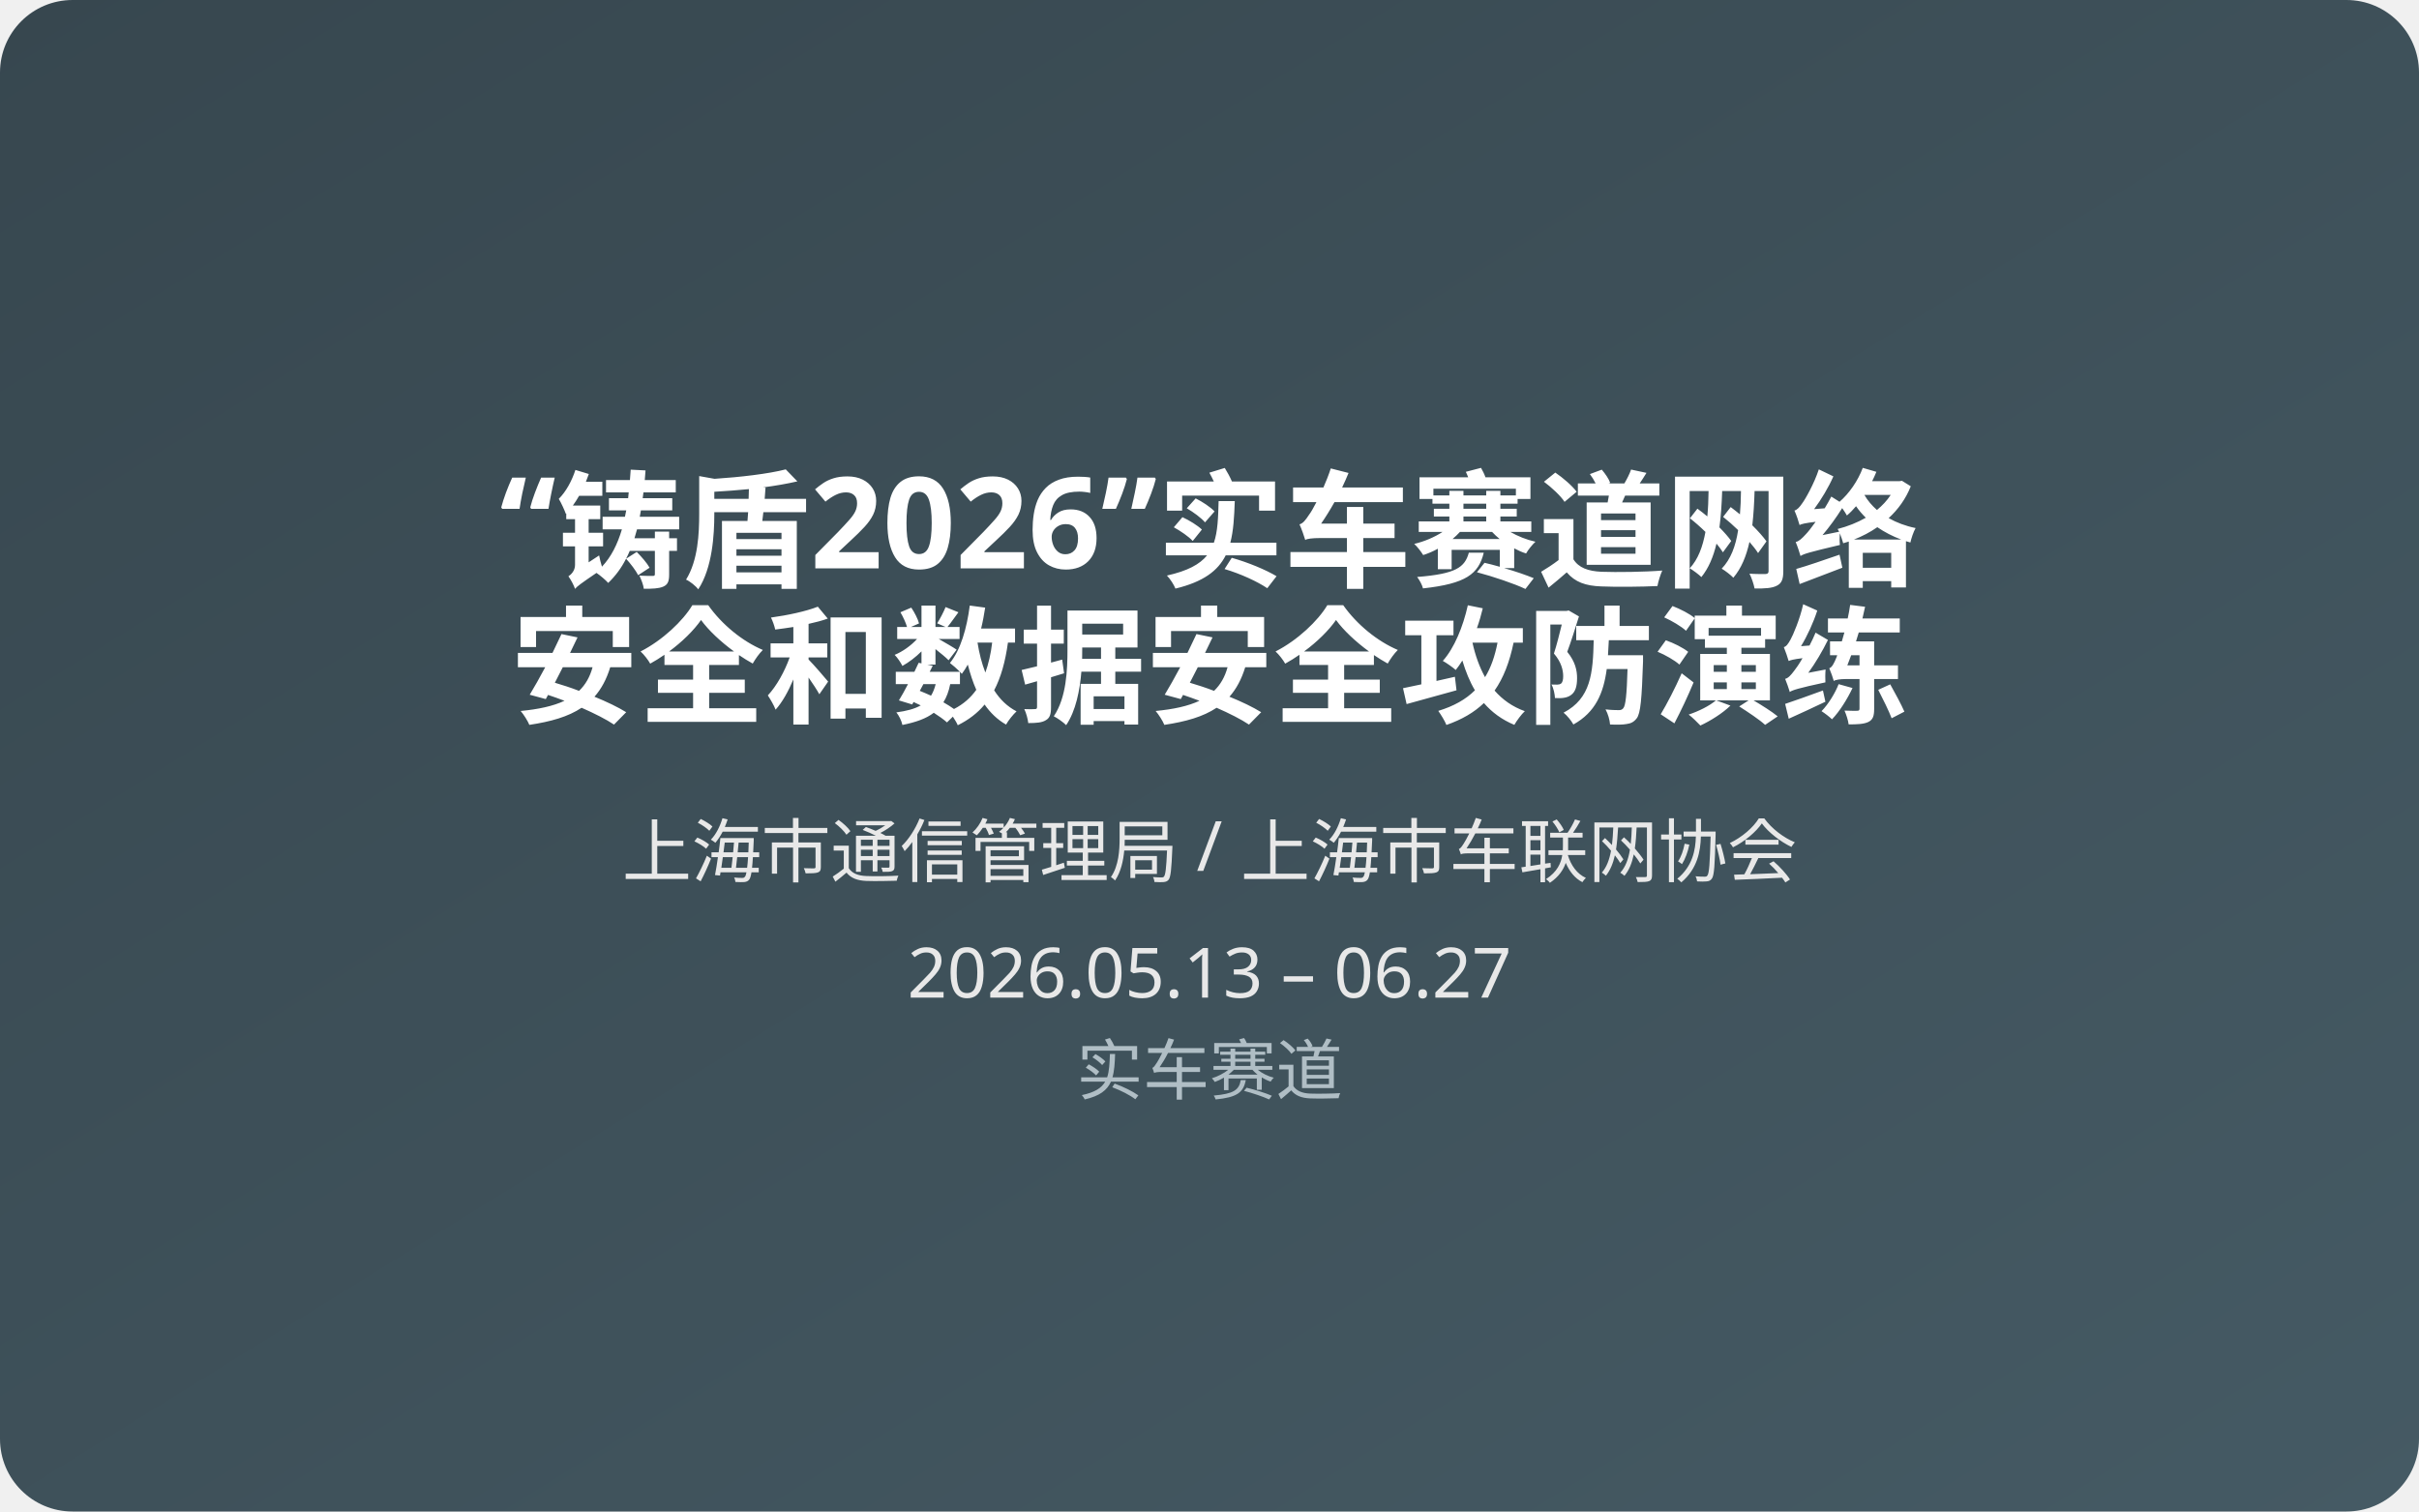
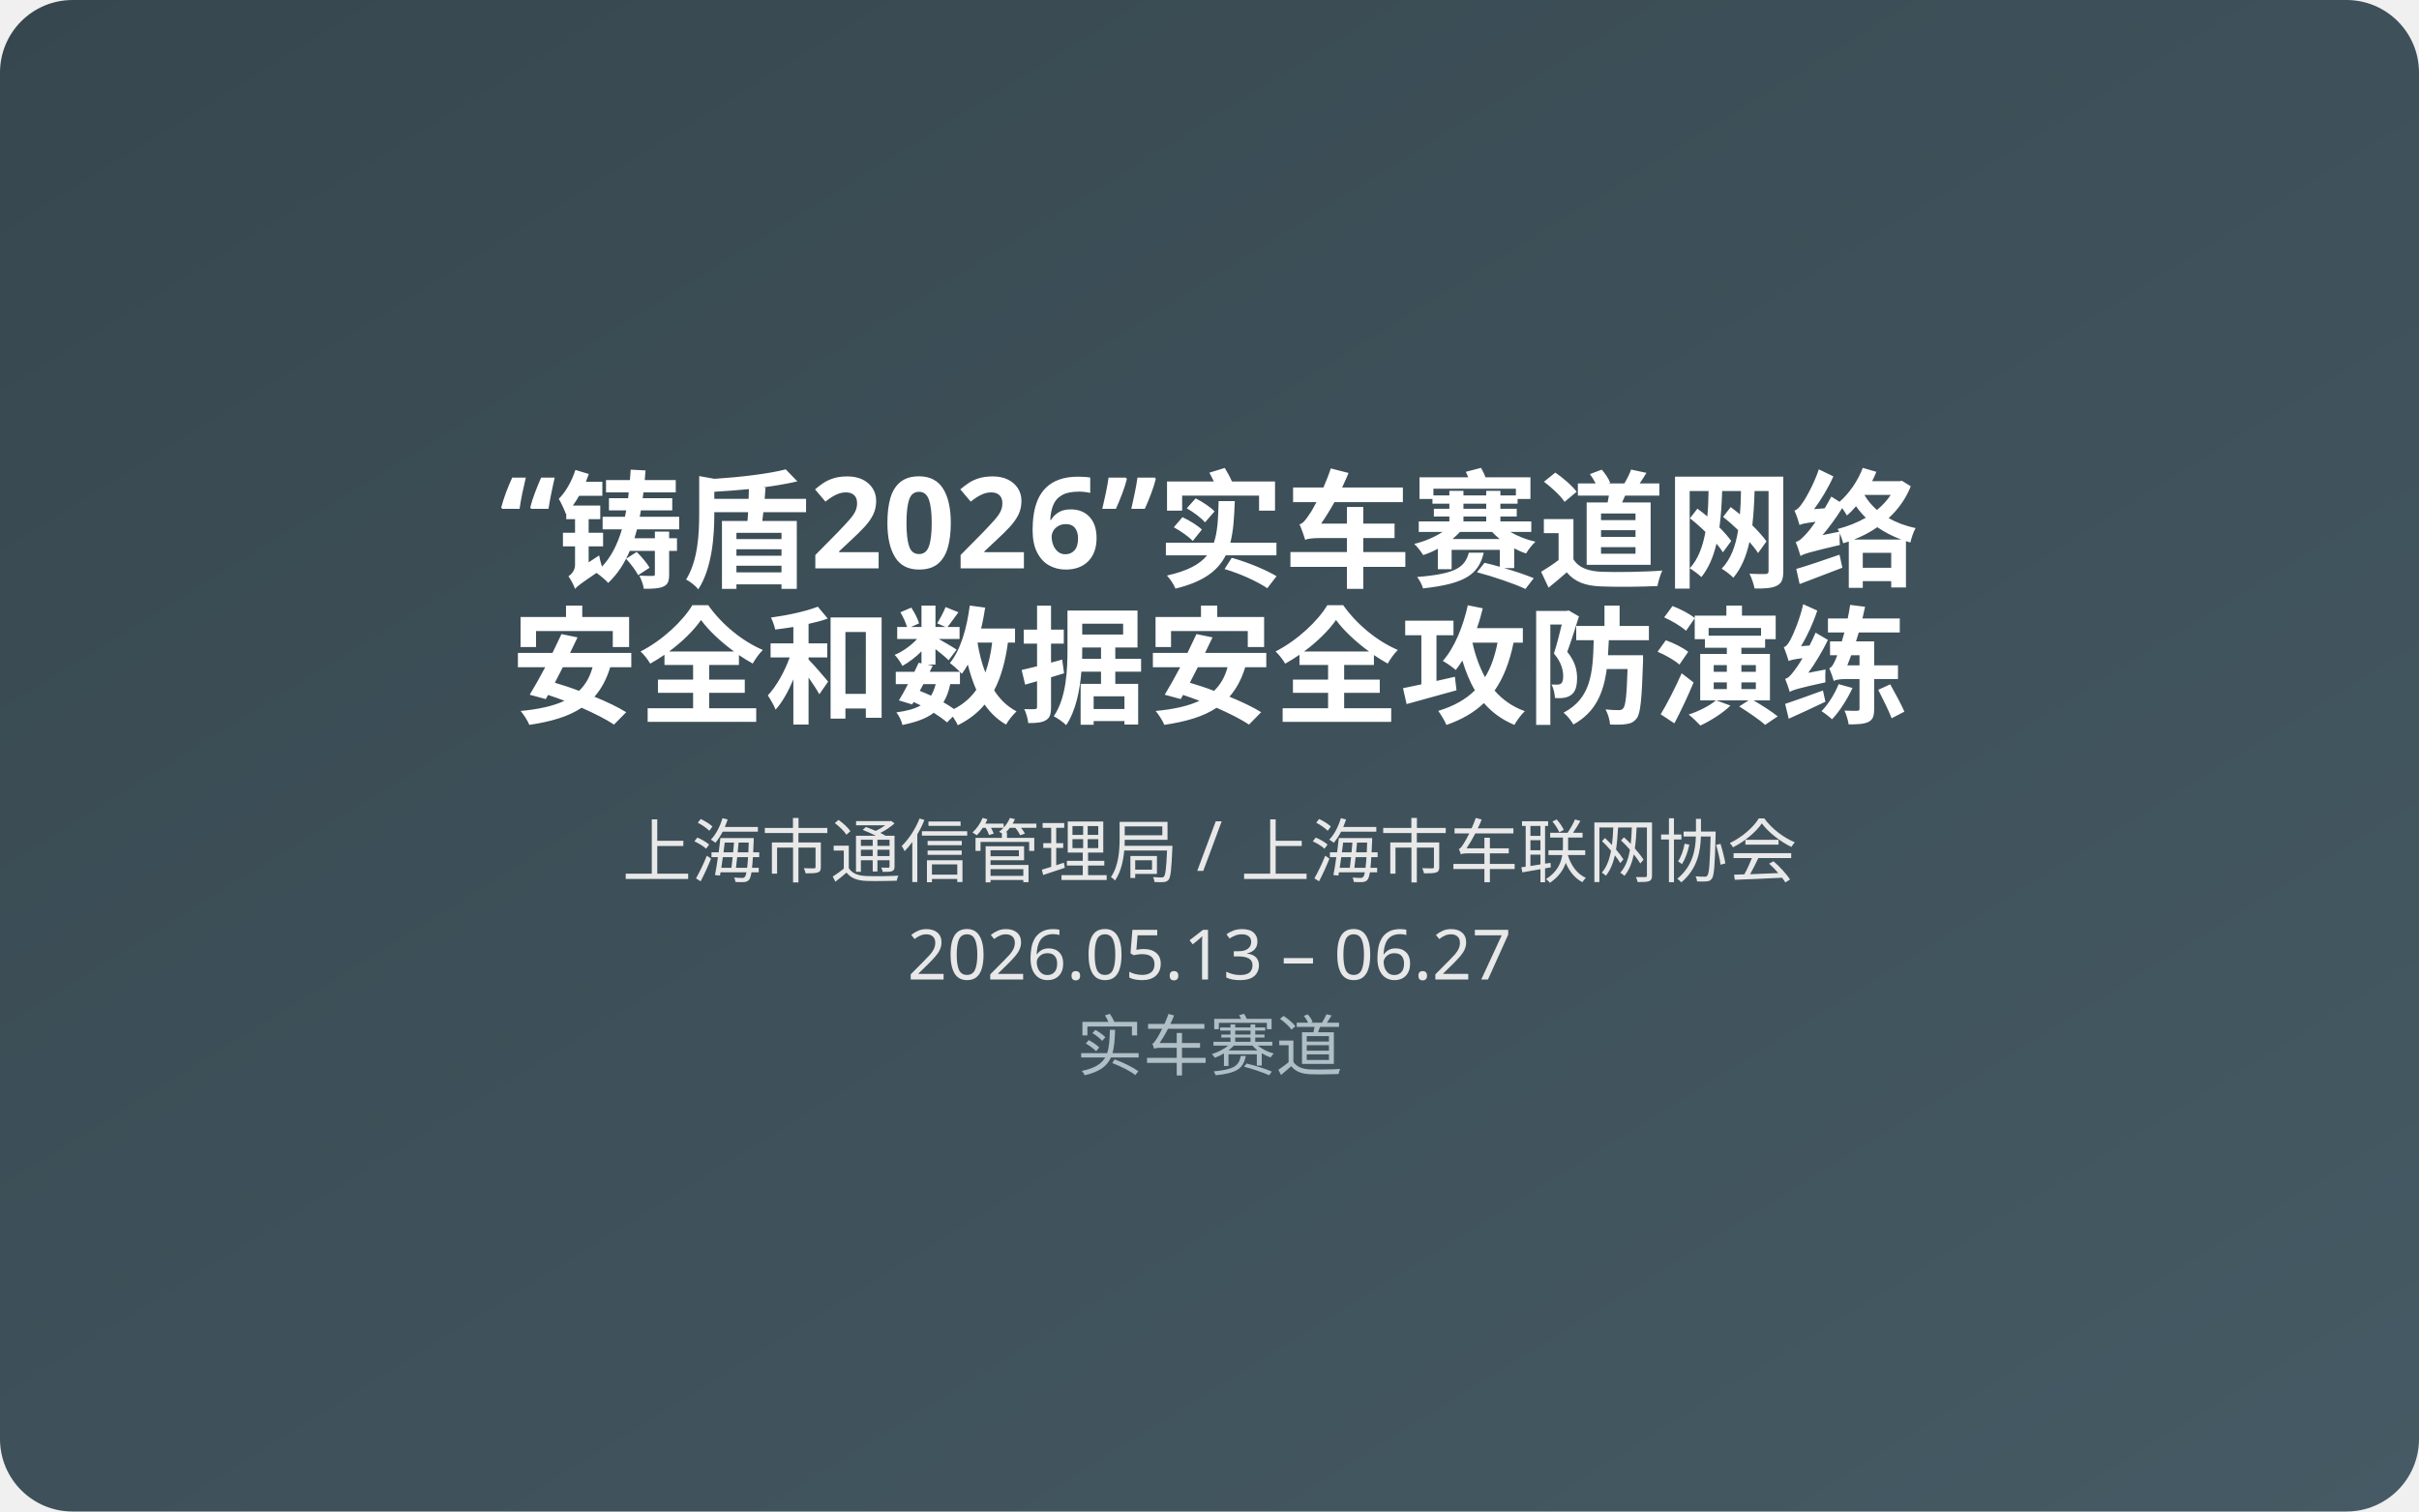
<svg xmlns="http://www.w3.org/2000/svg" width="400" height="250" viewBox="0 0 400 250">
  <defs>
    <linearGradient id="g" x1="0%" y1="0%" x2="100%" y2="100%">
      <stop offset="0%" style="stop-color:#37474f" />
      <stop offset="100%" style="stop-color:#455a64" />
    </linearGradient>
  </defs>
  <rect width="400" height="250" fill="url(#g)" rx="12" />
  <text x="200" y="94" text-anchor="middle" fill="#ffffff" font-size="21" font-weight="bold" font-family="Microsoft YaHei,PingFang SC,sans-serif">“铸盾2026”实车赛道网络</text>
  <text x="200" y="118" text-anchor="middle" fill="#ffffff" font-size="21" font-weight="bold" font-family="Microsoft YaHei,PingFang SC,sans-serif">安全和数据安全攻防演练</text>
  <text x="200" y="145" text-anchor="middle" fill="#e8e8e8" font-size="11.5" font-family="Microsoft YaHei,PingFang SC,sans-serif">上海市通信管理局 / 上海市车联网协会</text>
-   <text x="200" y="165" text-anchor="middle" fill="#e8e8e8" font-size="11.5" font-family="Microsoft YaHei,PingFang SC,sans-serif">2026.05.13 – 06.27</text>
-   <text x="200" y="181" text-anchor="middle" fill="#b0bec5" font-size="11" font-family="Microsoft YaHei,PingFang SC,sans-serif">实车赛道</text>
+   <text x="200" y="162" text-anchor="middle" fill="#e8e8e8" font-size="11.5" font-family="Microsoft YaHei,PingFang SC,sans-serif">2026.05.13 – 06.27</text>
+   <text x="200" y="177" text-anchor="middle" fill="#b0bec5" font-size="11" font-family="Microsoft YaHei,PingFang SC,sans-serif">实车赛道</text>
</svg>
